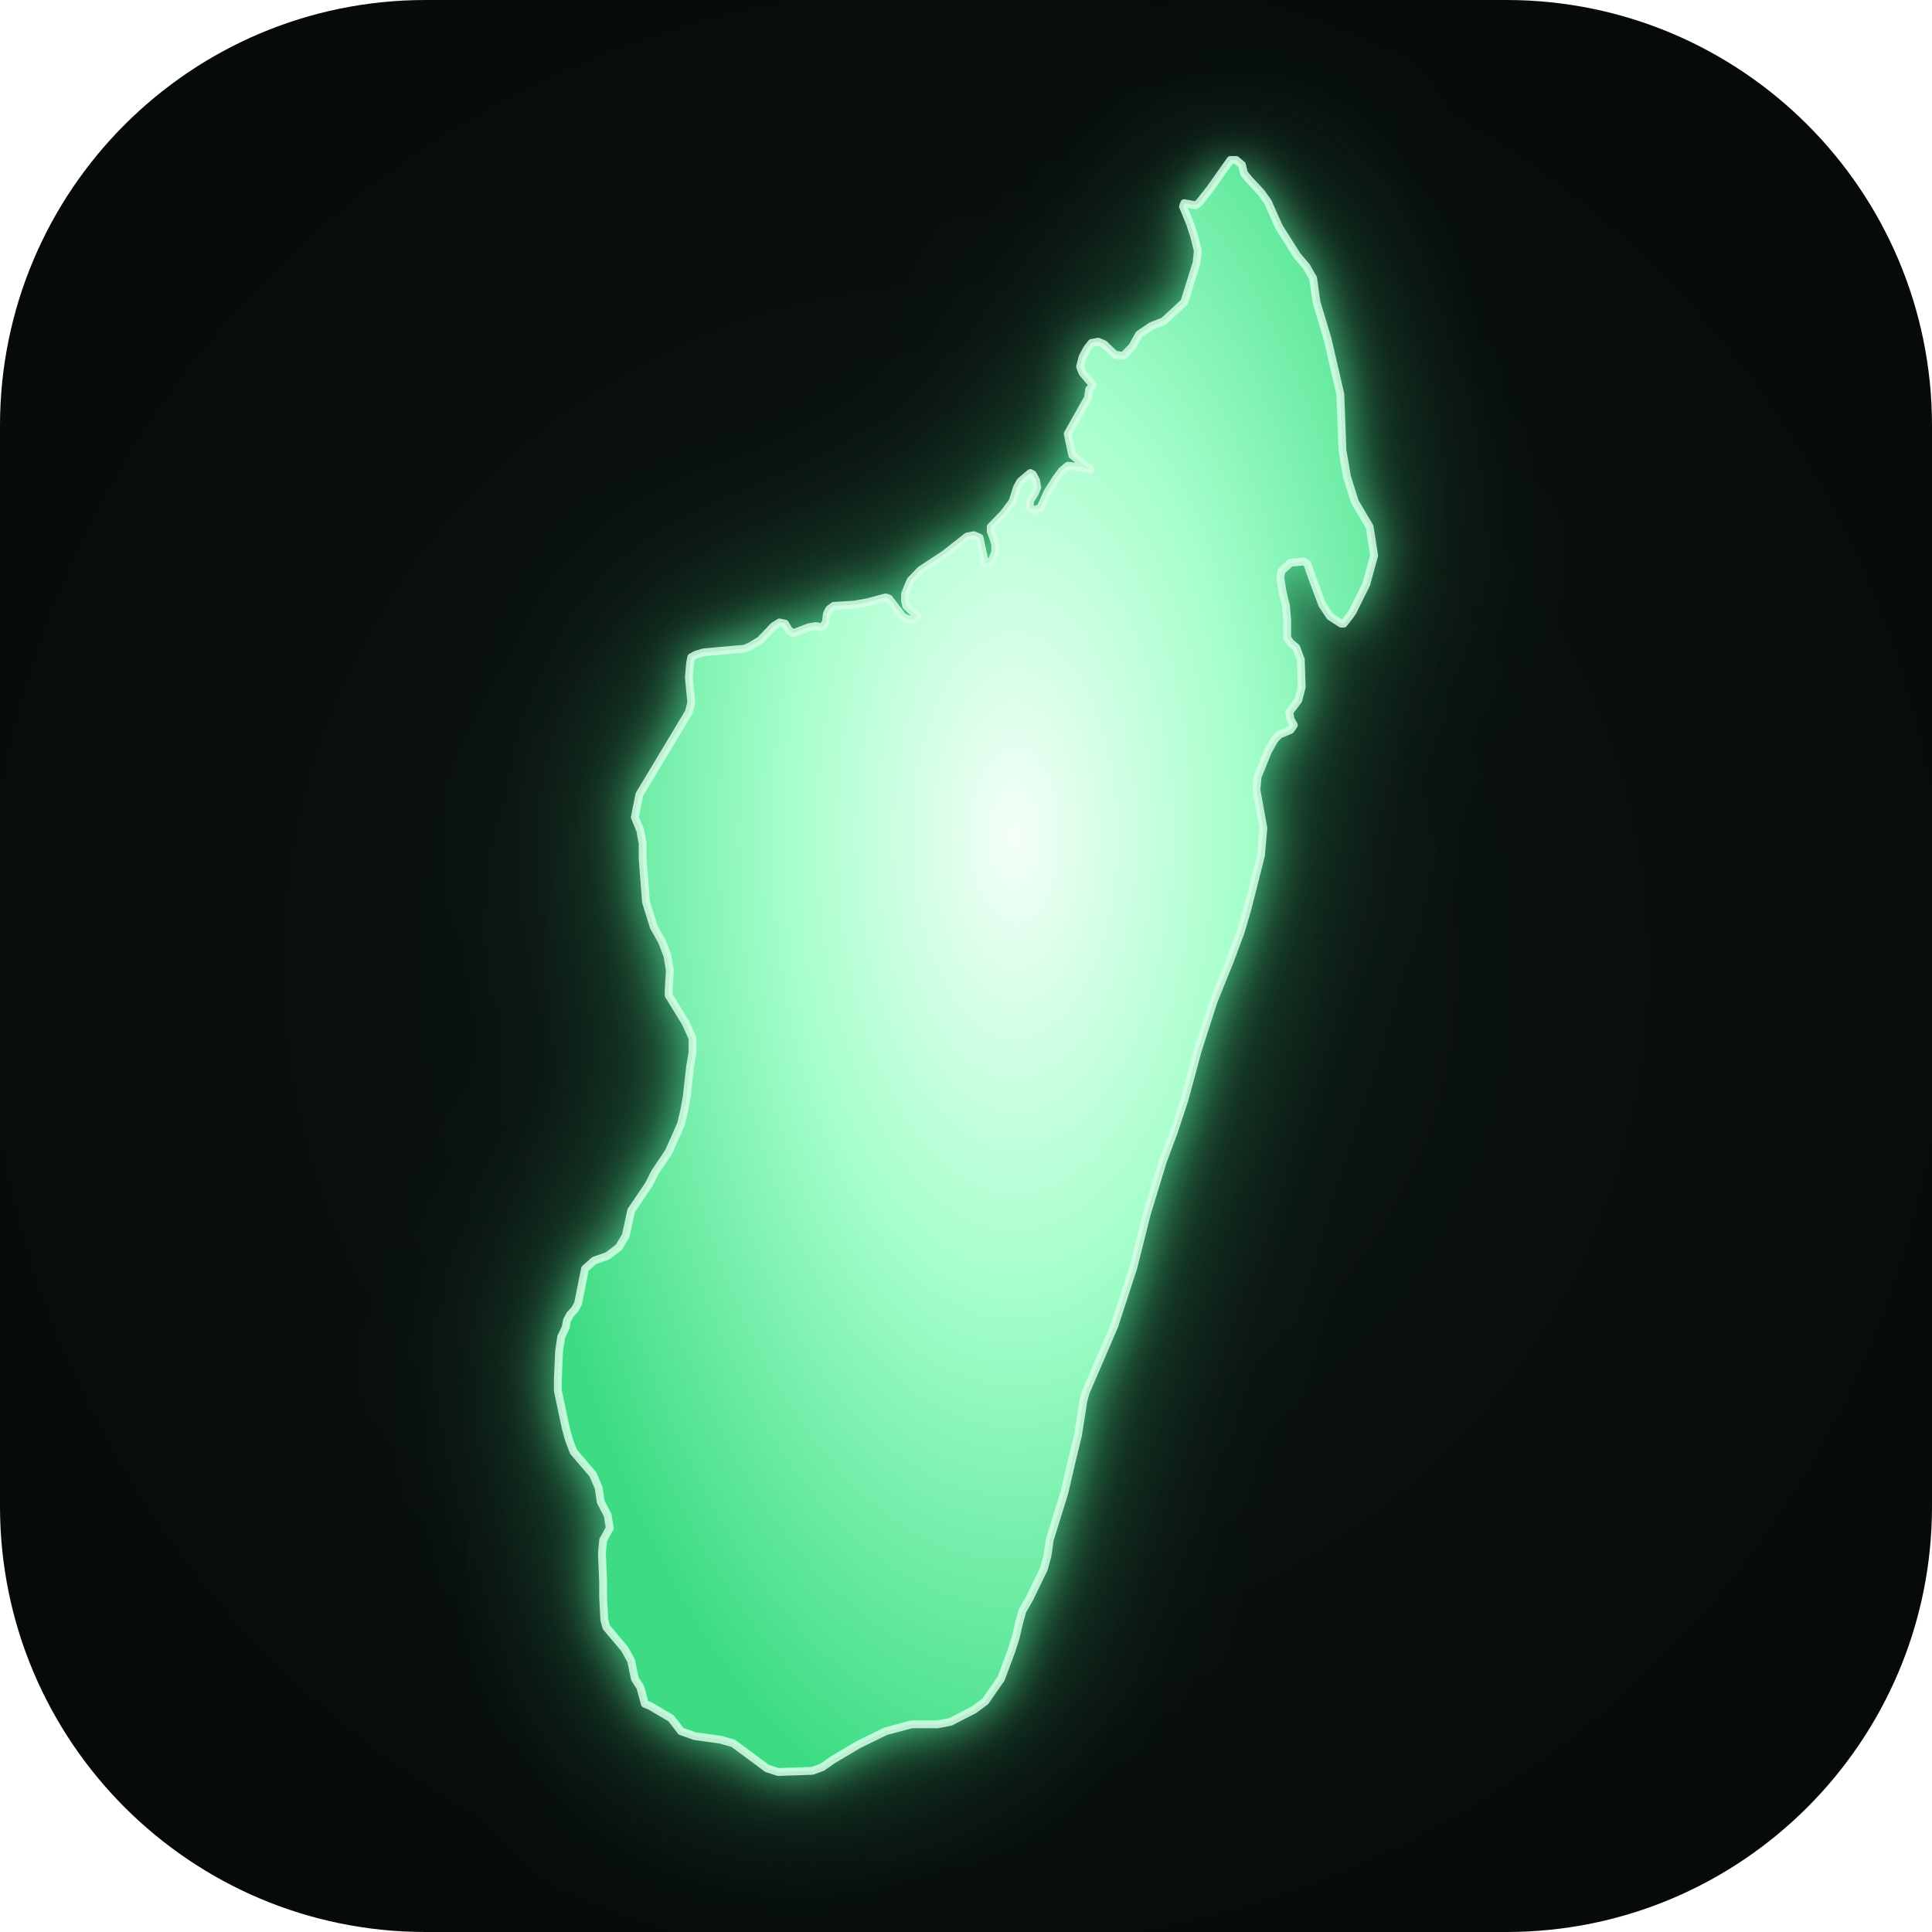
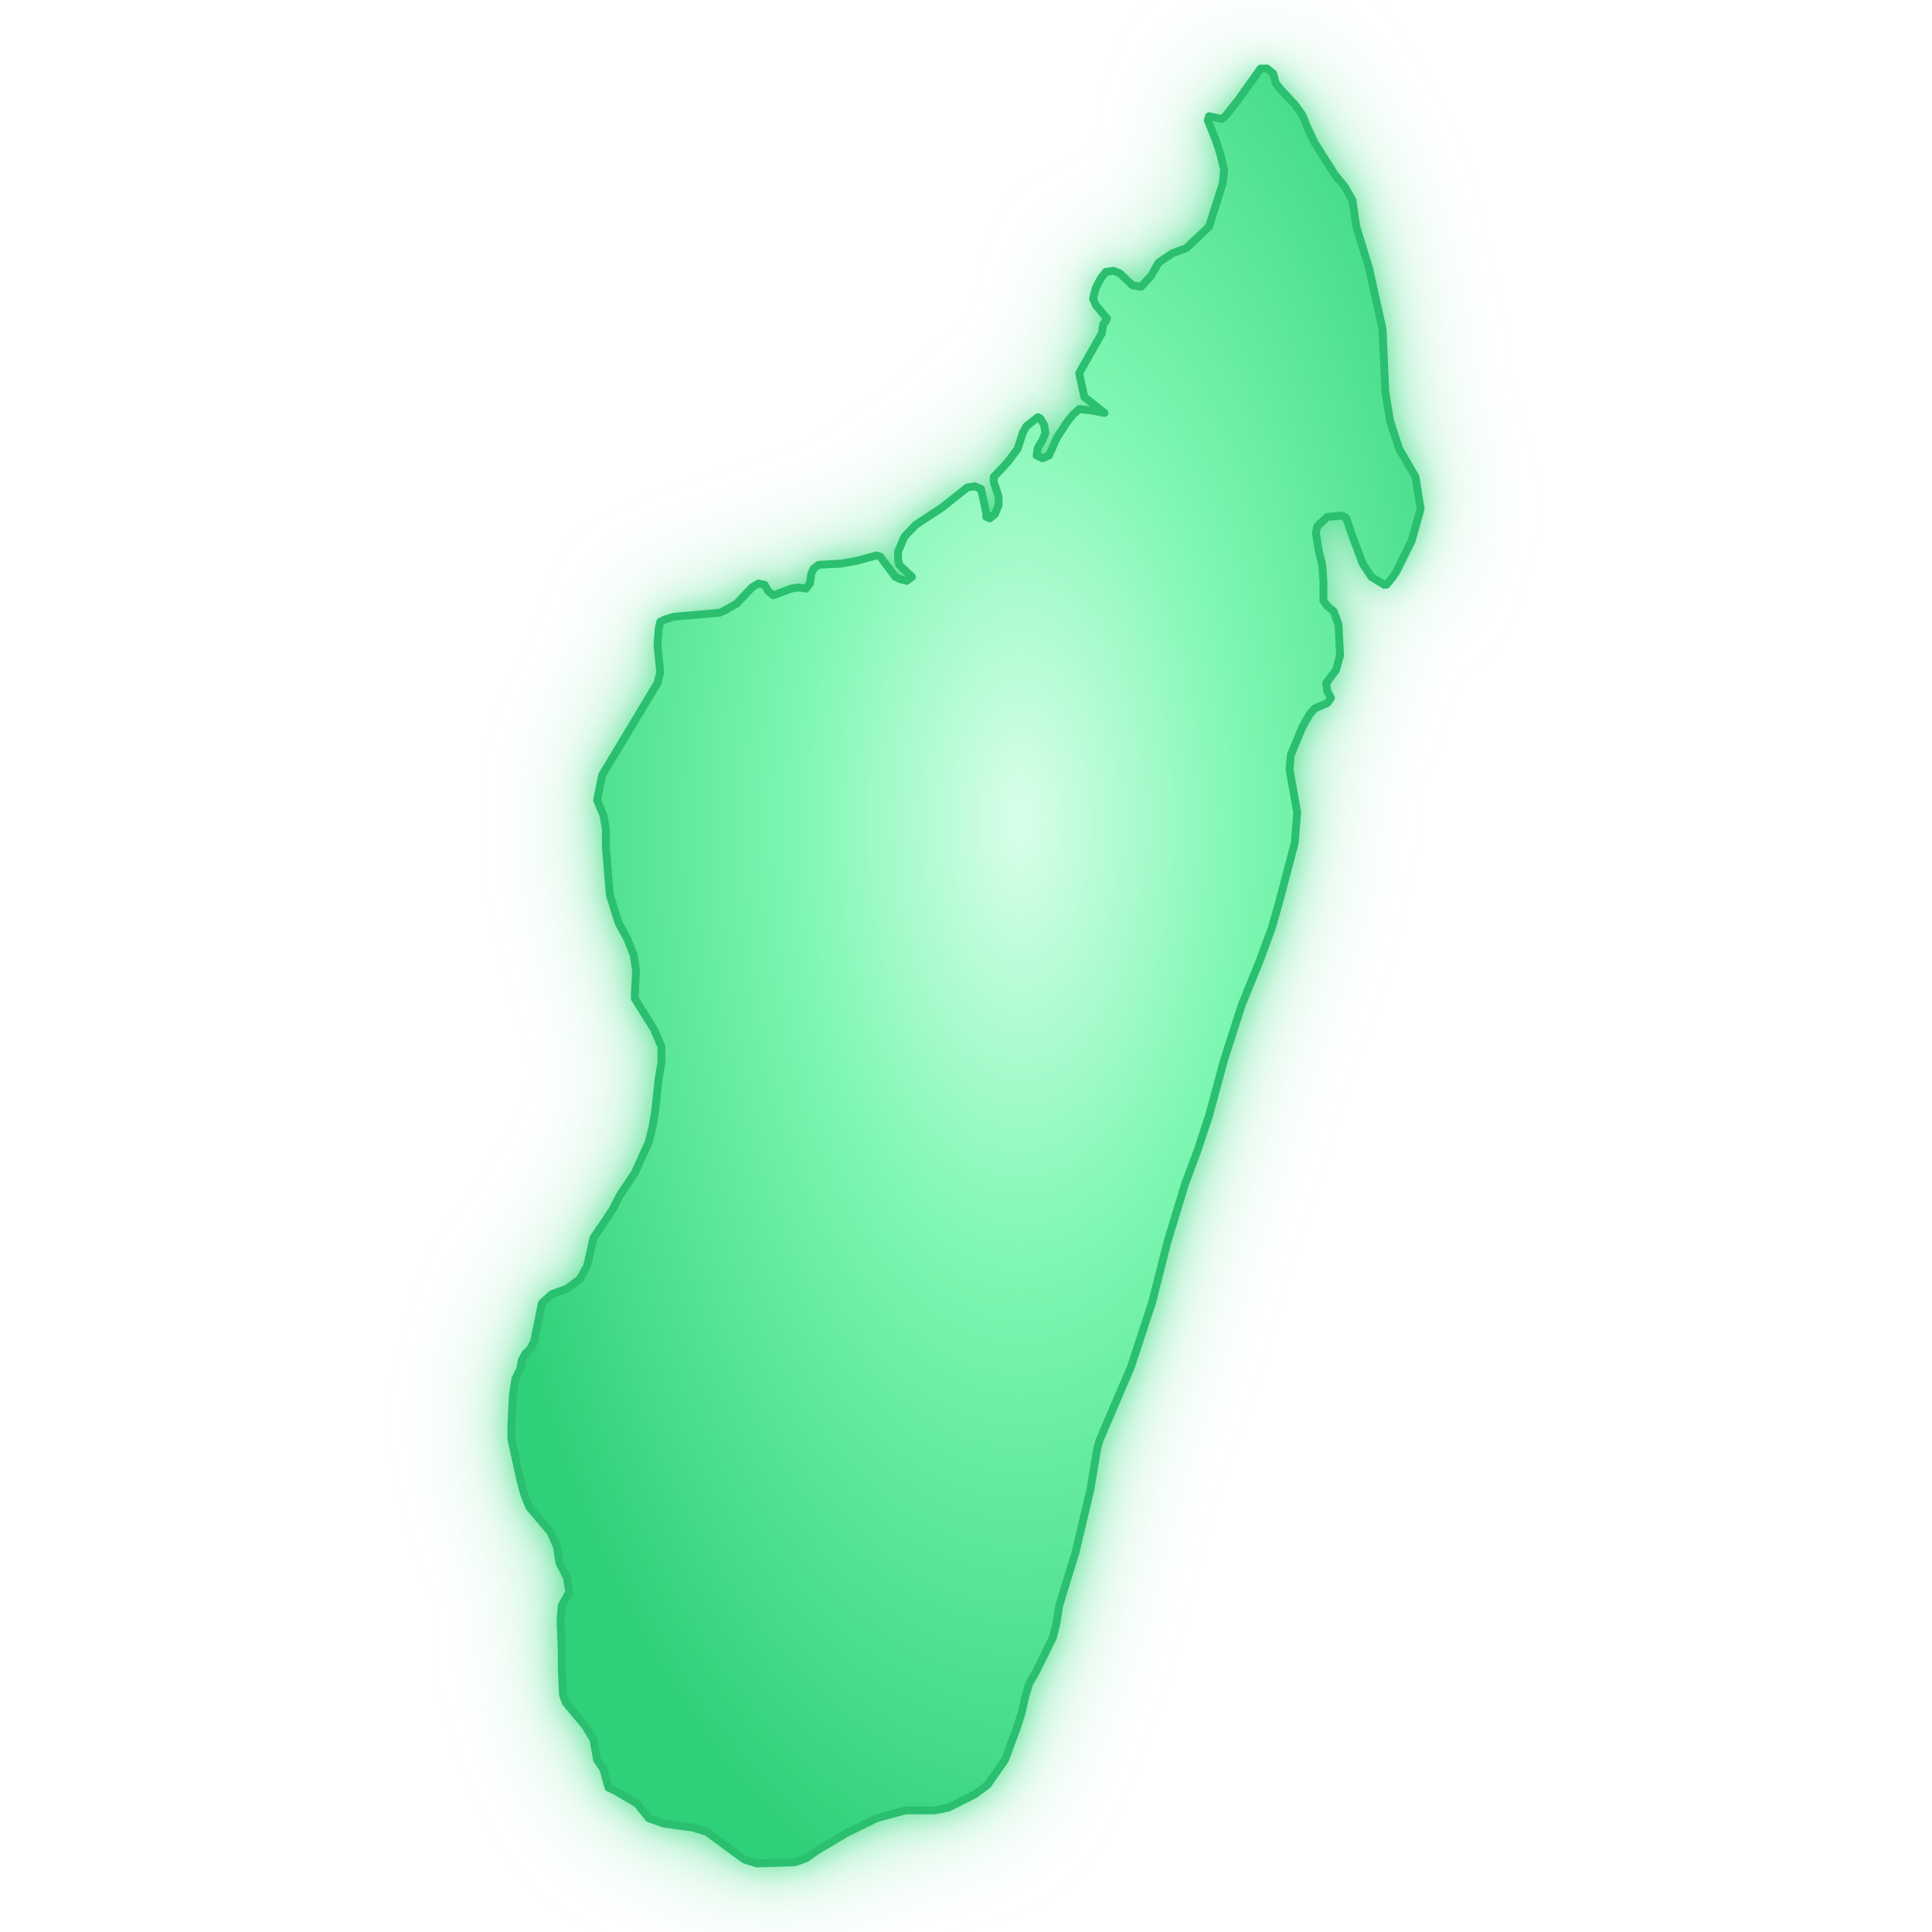
<svg xmlns="http://www.w3.org/2000/svg" viewBox="0 0 64 64" width="64" height="64">
  <defs>
-     <radialGradient id="bg" cx="50%" cy="50%" r="72%">
-       <stop offset="0" stop-color="#0e1a15" />
-       <stop offset=".6" stop-color="#080d0c" />
-       <stop offset="1" stop-color="#05080a" />
-     </radialGradient>
    <radialGradient id="lg" cx="56%" cy="42%" r="62%">
-       <stop offset="0" stop-color="#f4fff8" />
-       <stop offset=".45" stop-color="#a6ffcc" />
-       <stop offset="1" stop-color="#3ddc84" />
+       <stop offset="0" stop-color="#d9ffe9" />
+       <stop offset=".4" stop-color="#7df7b3" />
+       <stop offset="1" stop-color="#2fd07a" />
    </radialGradient>
    <filter id="g1" x="-60%" y="-60%" width="220%" height="220%">
-       <feGaussianBlur stdDeviation="0.82" />
+       <feGaussianBlur stdDeviation="0.54" />
    </filter>
    <filter id="g2" x="-90%" y="-90%" width="280%" height="280%">
-       <feGaussianBlur stdDeviation="2.82" />
+       <feGaussianBlur stdDeviation="1.73" />
    </filter>
  </defs>
-   <rect width="64" height="64" rx="14.1" fill="url(#bg)" />
-   <path d="M42.00 6.69L42.19 7.12L42.37 7.52L42.97 8.47L43.27 8.82L43.50 9.22L43.61 10.01L43.98 11.24L44.40 13.06L44.47 14.92L44.62 15.79L44.88 16.62L45.37 17.45L45.52 18.40L45.26 19.35L44.81 20.26L44.70 20.42L44.51 20.66L44.43 20.66L44.06 20.42L43.80 20.03L43.46 19.12L43.31 18.68L43.20 18.60L42.75 18.64L42.45 18.92L42.41 19.12L42.49 19.63L42.60 20.07L42.64 20.54L42.64 21.13L42.75 21.29L42.94 21.45L43.09 21.85L43.12 22.76L43.01 23.19L42.71 23.59L42.75 23.83L42.86 24.02L42.75 24.18L42.37 24.34L42.22 24.50L42.00 24.89L41.66 25.73L41.62 26.16L41.85 27.43L41.77 28.34L41.33 30.08L41.10 30.87L40.73 31.86L40.20 33.17L39.68 34.79L39.23 36.45L38.89 37.48L38.52 38.47L37.99 40.21L37.54 42.00L36.91 43.93L35.97 46.11L35.89 46.39L35.71 47.54L35.48 48.49L35.26 49.44L34.77 51.02L34.70 51.53L34.58 51.97L34.10 52.96L33.87 53.36L33.76 53.75L33.65 54.23L33.50 54.70L33.16 55.61L32.64 56.36L32.26 56.64L31.48 57.04L31.06 57.12L30.20 57.12L29.34 57.35L28.44 57.79L27.58 58.30L27.24 58.54L26.91 58.66L25.78 58.70L25.41 58.58L24.29 57.75L23.87 57.63L23.01 57.51L22.79 57.43L22.56 57.35L22.23 56.92L21.55 56.52L21.36 56.44L21.29 56.17L21.21 55.89L21.03 55.61L20.91 55.02L20.69 54.62L20.09 53.91L20.02 53.67L19.98 52.92L19.98 52.41L19.94 51.46L19.98 51.02L20.20 50.62L20.13 50.19L19.90 49.75L19.83 49.28L19.64 48.84L19.00 48.09L18.85 47.70L18.74 47.30L18.48 46.07L18.48 45.68L18.52 44.77L18.59 44.29L18.74 43.97L18.78 43.74L18.89 43.54L19.04 43.38L19.15 43.18L19.38 42.03L19.68 41.76L20.13 41.60L20.50 41.32L20.73 40.93L20.91 40.10L21.48 39.26L21.70 38.83L22.15 38.16L22.56 37.24L22.67 36.77L22.75 36.33L22.86 35.34L22.94 34.87L22.94 34.39L22.71 33.88L22.15 32.97L22.15 32.81L22.19 32.14L22.11 31.66L21.93 31.19L21.66 30.71L21.40 29.88L21.29 28.46L21.29 27.94L21.21 27.51L21.03 27.07L21.18 26.32L22.82 23.59L22.90 23.27L22.82 22.44L22.86 21.97L22.90 21.77L23.05 21.69L23.31 21.61L24.66 21.49L24.85 21.41L25.18 21.21L25.63 20.74L25.82 20.62L26.01 20.66L26.12 20.86L26.27 20.98L26.79 20.78L27.02 20.74L27.24 20.78L27.36 20.62L27.39 20.34L27.47 20.18L27.62 20.07L28.29 20.03L28.74 19.95L29.34 19.79L29.45 19.83L29.90 20.42L30.05 20.50L30.24 20.54L30.39 20.42L30.02 20.07L29.98 19.91L29.98 19.67L30.16 19.23L30.50 18.88L31.29 18.36L32.04 17.77L32.26 17.73L32.45 17.81L32.60 18.52L32.60 18.64L32.71 18.68L32.86 18.56L32.97 18.28L32.97 18.05L32.90 17.81L32.82 17.61L32.82 17.45L33.24 17.02L33.54 16.62L33.69 16.15L33.80 15.95L34.13 15.67L34.21 15.71L34.32 15.91L34.36 16.15L34.28 16.34L34.13 16.58L34.10 16.82L34.28 16.90L34.47 16.82L34.70 16.30L35.00 15.83L35.18 15.59L35.37 15.43L35.75 15.47L36.12 15.55L35.52 15.08L35.37 14.37L36.04 13.18L36.08 12.90L36.16 12.82L36.19 12.74L35.86 12.35L35.78 12.15L35.86 11.83L36.01 11.55L36.16 11.36L36.38 11.32L36.57 11.40L36.94 11.75L37.21 11.79L37.51 11.48L37.73 11.08L38.14 10.80L38.55 10.64L39.23 10.01L39.64 8.70L39.68 8.31L39.56 7.83L39.42 7.40L39.19 6.84L39.23 6.73L39.60 6.80L39.71 6.73L40.09 6.25L40.76 5.30L40.95 5.30L41.14 5.46L41.21 5.74L41.36 5.93L41.77 6.37L42.00 6.69Z" fill="#3ddc84" opacity=".55" filter="url(#g2)" />
-   <path d="M42.00 6.69L42.19 7.12L42.37 7.52L42.97 8.47L43.27 8.82L43.50 9.22L43.61 10.01L43.98 11.24L44.40 13.06L44.47 14.92L44.62 15.79L44.88 16.62L45.37 17.45L45.52 18.40L45.26 19.35L44.81 20.26L44.70 20.42L44.51 20.66L44.43 20.66L44.06 20.42L43.80 20.03L43.46 19.12L43.31 18.68L43.20 18.60L42.75 18.64L42.45 18.92L42.41 19.12L42.49 19.63L42.60 20.07L42.64 20.54L42.64 21.13L42.75 21.29L42.94 21.45L43.09 21.85L43.12 22.76L43.01 23.19L42.71 23.59L42.75 23.83L42.86 24.02L42.75 24.18L42.37 24.34L42.22 24.50L42.00 24.89L41.66 25.73L41.62 26.16L41.85 27.43L41.77 28.34L41.33 30.08L41.10 30.87L40.73 31.86L40.20 33.17L39.68 34.79L39.23 36.45L38.89 37.48L38.52 38.47L37.99 40.21L37.54 42.00L36.91 43.93L35.97 46.11L35.89 46.39L35.71 47.54L35.48 48.49L35.26 49.44L34.77 51.02L34.70 51.53L34.58 51.97L34.10 52.96L33.87 53.36L33.76 53.75L33.65 54.23L33.50 54.70L33.16 55.61L32.64 56.36L32.26 56.64L31.48 57.04L31.06 57.12L30.20 57.12L29.34 57.35L28.44 57.79L27.58 58.30L27.24 58.54L26.91 58.66L25.78 58.70L25.41 58.58L24.29 57.75L23.87 57.63L23.01 57.51L22.79 57.43L22.56 57.35L22.23 56.92L21.55 56.52L21.36 56.44L21.29 56.17L21.21 55.89L21.03 55.61L20.91 55.02L20.69 54.62L20.09 53.91L20.02 53.67L19.98 52.92L19.98 52.41L19.94 51.46L19.98 51.02L20.20 50.62L20.13 50.19L19.90 49.75L19.83 49.28L19.64 48.84L19.00 48.09L18.85 47.70L18.74 47.30L18.48 46.07L18.48 45.68L18.52 44.77L18.59 44.29L18.74 43.97L18.78 43.74L18.89 43.54L19.04 43.38L19.15 43.18L19.38 42.03L19.68 41.76L20.13 41.60L20.50 41.32L20.73 40.93L20.91 40.10L21.48 39.26L21.70 38.83L22.15 38.16L22.56 37.24L22.67 36.77L22.75 36.33L22.86 35.34L22.94 34.87L22.94 34.39L22.71 33.88L22.15 32.97L22.15 32.81L22.19 32.14L22.11 31.66L21.93 31.19L21.66 30.71L21.40 29.88L21.29 28.46L21.29 27.94L21.21 27.51L21.03 27.07L21.18 26.32L22.82 23.59L22.90 23.27L22.82 22.44L22.86 21.97L22.90 21.77L23.05 21.69L23.31 21.61L24.66 21.49L24.85 21.41L25.18 21.21L25.63 20.74L25.82 20.62L26.01 20.66L26.12 20.86L26.27 20.98L26.79 20.78L27.02 20.74L27.24 20.78L27.36 20.62L27.39 20.34L27.47 20.18L27.62 20.07L28.29 20.03L28.74 19.95L29.34 19.79L29.45 19.83L29.90 20.42L30.05 20.50L30.24 20.54L30.39 20.42L30.02 20.07L29.98 19.91L29.98 19.67L30.16 19.23L30.50 18.88L31.29 18.36L32.04 17.77L32.26 17.73L32.45 17.81L32.60 18.52L32.60 18.64L32.71 18.68L32.86 18.56L32.97 18.28L32.97 18.05L32.90 17.81L32.82 17.61L32.82 17.45L33.24 17.02L33.54 16.62L33.69 16.15L33.80 15.95L34.13 15.67L34.21 15.71L34.32 15.91L34.36 16.15L34.28 16.34L34.13 16.58L34.10 16.82L34.28 16.90L34.47 16.82L34.70 16.30L35.00 15.83L35.18 15.59L35.37 15.43L35.75 15.47L36.12 15.55L35.52 15.08L35.37 14.37L36.04 13.18L36.08 12.90L36.16 12.82L36.19 12.74L35.86 12.35L35.78 12.15L35.86 11.83L36.01 11.55L36.16 11.36L36.38 11.32L36.57 11.40L36.94 11.75L37.21 11.79L37.51 11.48L37.73 11.08L38.14 10.80L38.55 10.64L39.23 10.01L39.64 8.70L39.68 8.31L39.56 7.83L39.42 7.40L39.19 6.84L39.23 6.73L39.60 6.80L39.71 6.73L40.09 6.25L40.76 5.30L40.95 5.30L41.14 5.46L41.21 5.74L41.36 5.93L41.77 6.37L42.00 6.69Z" fill="#5cf0a0" opacity=".9" filter="url(#g1)" />
-   <path d="M42.00 6.69L42.19 7.12L42.37 7.52L42.97 8.47L43.27 8.82L43.50 9.22L43.61 10.01L43.98 11.24L44.40 13.06L44.47 14.92L44.62 15.79L44.88 16.62L45.37 17.45L45.52 18.40L45.26 19.35L44.81 20.26L44.70 20.42L44.51 20.66L44.43 20.66L44.06 20.42L43.80 20.03L43.46 19.12L43.31 18.68L43.20 18.60L42.75 18.64L42.45 18.92L42.41 19.12L42.49 19.63L42.60 20.07L42.64 20.54L42.64 21.13L42.75 21.29L42.94 21.45L43.09 21.85L43.12 22.76L43.01 23.19L42.71 23.59L42.75 23.83L42.86 24.02L42.75 24.18L42.37 24.34L42.22 24.50L42.00 24.89L41.66 25.73L41.62 26.16L41.85 27.43L41.77 28.34L41.33 30.08L41.10 30.87L40.73 31.86L40.20 33.17L39.68 34.79L39.23 36.45L38.89 37.48L38.52 38.47L37.99 40.21L37.54 42.00L36.91 43.93L35.97 46.11L35.89 46.39L35.71 47.54L35.48 48.49L35.26 49.44L34.77 51.02L34.70 51.53L34.58 51.97L34.10 52.96L33.87 53.36L33.76 53.75L33.65 54.23L33.50 54.70L33.16 55.61L32.64 56.36L32.26 56.64L31.48 57.04L31.06 57.12L30.20 57.12L29.34 57.35L28.44 57.79L27.58 58.30L27.24 58.54L26.91 58.66L25.78 58.70L25.41 58.58L24.29 57.75L23.87 57.63L23.01 57.51L22.79 57.43L22.56 57.35L22.23 56.92L21.55 56.52L21.36 56.44L21.29 56.17L21.21 55.89L21.03 55.61L20.91 55.02L20.69 54.62L20.09 53.91L20.02 53.67L19.98 52.92L19.98 52.41L19.94 51.46L19.98 51.02L20.20 50.62L20.13 50.19L19.90 49.75L19.83 49.28L19.64 48.84L19.00 48.09L18.85 47.70L18.74 47.30L18.48 46.07L18.48 45.68L18.52 44.77L18.59 44.29L18.74 43.97L18.78 43.74L18.89 43.54L19.04 43.38L19.15 43.18L19.38 42.03L19.68 41.76L20.13 41.60L20.50 41.32L20.73 40.93L20.91 40.10L21.48 39.26L21.70 38.83L22.15 38.16L22.56 37.24L22.67 36.77L22.75 36.33L22.86 35.34L22.94 34.87L22.94 34.39L22.71 33.88L22.15 32.97L22.15 32.81L22.19 32.14L22.11 31.66L21.93 31.19L21.66 30.71L21.40 29.88L21.29 28.46L21.29 27.94L21.21 27.51L21.03 27.07L21.18 26.32L22.82 23.59L22.90 23.27L22.82 22.44L22.86 21.97L22.90 21.77L23.05 21.69L23.31 21.61L24.66 21.49L24.85 21.41L25.18 21.21L25.63 20.74L25.82 20.62L26.01 20.66L26.12 20.86L26.27 20.98L26.79 20.78L27.02 20.74L27.24 20.78L27.36 20.62L27.39 20.34L27.47 20.18L27.62 20.07L28.29 20.03L28.74 19.95L29.34 19.79L29.45 19.83L29.90 20.42L30.05 20.50L30.24 20.54L30.39 20.42L30.02 20.07L29.98 19.91L29.98 19.67L30.16 19.23L30.50 18.88L31.29 18.36L32.04 17.77L32.26 17.73L32.45 17.81L32.60 18.52L32.60 18.64L32.71 18.68L32.86 18.56L32.97 18.28L32.97 18.05L32.90 17.81L32.82 17.61L32.82 17.45L33.24 17.02L33.54 16.62L33.69 16.15L33.80 15.95L34.13 15.67L34.21 15.71L34.32 15.91L34.36 16.15L34.28 16.34L34.13 16.58L34.10 16.82L34.28 16.90L34.47 16.82L34.70 16.30L35.00 15.83L35.18 15.59L35.37 15.43L35.75 15.47L36.12 15.55L35.52 15.08L35.37 14.37L36.04 13.18L36.08 12.90L36.16 12.82L36.19 12.74L35.86 12.35L35.78 12.15L35.86 11.83L36.01 11.55L36.16 11.36L36.38 11.32L36.57 11.40L36.94 11.75L37.21 11.79L37.51 11.48L37.73 11.08L38.14 10.80L38.55 10.64L39.23 10.01L39.64 8.70L39.68 8.31L39.56 7.83L39.42 7.40L39.19 6.84L39.23 6.73L39.60 6.80L39.71 6.73L40.09 6.25L40.76 5.30L40.95 5.30L41.14 5.46L41.21 5.74L41.36 5.93L41.77 6.37L42.00 6.69Z" fill="url(#lg)" stroke="#d6ffe8" stroke-opacity=".85" stroke-width="0.26" stroke-linejoin="round" />
+   <path d="M43.14 3.81L43.34 4.29L43.55 4.73L44.22 5.79L44.55 6.19L44.80 6.63L44.93 7.51L45.35 8.88L45.80 10.91L45.89 12.98L46.05 13.95L46.35 14.87L46.89 15.80L47.06 16.86L46.76 17.92L46.26 18.93L46.14 19.11L45.93 19.37L45.85 19.37L45.43 19.11L45.14 18.67L44.76 17.65L44.60 17.17L44.47 17.08L43.97 17.12L43.64 17.43L43.59 17.65L43.68 18.22L43.80 18.71L43.84 19.24L43.84 19.90L43.97 20.08L44.18 20.25L44.34 20.69L44.39 21.71L44.26 22.19L43.93 22.63L43.97 22.90L44.09 23.12L43.97 23.29L43.55 23.47L43.39 23.65L43.14 24.09L42.76 25.01L42.72 25.50L42.97 26.91L42.89 27.92L42.38 29.86L42.13 30.74L41.72 31.85L41.13 33.30L40.55 35.11L40.05 36.96L39.67 38.11L39.26 39.21L38.67 41.15L38.17 43.13L37.46 45.29L36.42 47.72L36.34 48.02L36.13 49.30L35.88 50.36L35.63 51.42L35.09 53.18L35.00 53.75L34.88 54.24L34.34 55.34L34.09 55.78L33.96 56.22L33.84 56.75L33.67 57.28L33.29 58.30L32.71 59.13L32.29 59.44L31.42 59.88L30.96 59.97L30.00 59.97L29.04 60.23L28.04 60.72L27.08 61.29L26.70 61.56L26.33 61.69L25.08 61.73L24.66 61.60L23.41 60.68L22.95 60.54L21.99 60.41L21.74 60.32L21.49 60.23L21.11 59.75L20.36 59.31L20.16 59.22L20.07 58.91L19.99 58.60L19.78 58.30L19.66 57.63L19.40 57.19L18.74 56.40L18.65 56.14L18.61 55.30L18.61 54.72L18.57 53.67L18.61 53.18L18.86 52.74L18.78 52.26L18.53 51.77L18.45 51.24L18.24 50.76L17.53 49.92L17.36 49.48L17.24 49.04L16.94 47.67L16.94 47.23L16.99 46.22L17.07 45.69L17.24 45.33L17.28 45.07L17.40 44.85L17.57 44.67L17.69 44.45L17.95 43.17L18.28 42.87L18.78 42.69L19.20 42.38L19.45 41.94L19.66 41.01L20.28 40.09L20.53 39.60L21.03 38.85L21.49 37.84L21.62 37.31L21.70 36.83L21.82 35.72L21.91 35.20L21.91 34.67L21.66 34.09L21.03 33.08L21.03 32.90L21.07 32.15L20.99 31.63L20.78 31.10L20.49 30.57L20.20 29.64L20.07 28.05L20.07 27.48L19.99 27.00L19.78 26.51L19.95 25.67L21.78 22.63L21.87 22.28L21.78 21.35L21.82 20.83L21.87 20.60L22.03 20.52L22.32 20.43L23.83 20.30L24.03 20.21L24.41 19.99L24.91 19.46L25.12 19.33L25.33 19.37L25.45 19.59L25.62 19.72L26.20 19.50L26.45 19.46L26.70 19.50L26.83 19.33L26.87 19.02L26.95 18.84L27.12 18.71L27.87 18.67L28.37 18.58L29.04 18.40L29.16 18.44L29.66 19.11L29.83 19.19L30.04 19.24L30.21 19.11L29.79 18.71L29.75 18.53L29.75 18.27L29.96 17.78L30.33 17.39L31.21 16.81L32.04 16.15L32.29 16.11L32.50 16.20L32.67 16.99L32.67 17.12L32.79 17.17L32.96 17.03L33.08 16.73L33.08 16.46L33.00 16.20L32.92 15.98L32.92 15.80L33.38 15.31L33.71 14.87L33.88 14.34L34.00 14.12L34.38 13.82L34.46 13.86L34.59 14.08L34.63 14.34L34.54 14.57L34.38 14.83L34.34 15.09L34.54 15.18L34.75 15.09L35.00 14.52L35.34 13.99L35.55 13.73L35.75 13.55L36.17 13.60L36.59 13.68L35.92 13.15L35.75 12.36L36.50 11.04L36.55 10.73L36.63 10.64L36.67 10.55L36.30 10.11L36.21 9.89L36.30 9.54L36.46 9.23L36.63 9.01L36.88 8.97L37.09 9.05L37.51 9.45L37.80 9.50L38.13 9.14L38.38 8.70L38.84 8.39L39.30 8.22L40.05 7.51L40.51 6.06L40.55 5.62L40.42 5.09L40.26 4.60L40.01 3.99L40.05 3.85L40.47 3.94L40.59 3.85L41.01 3.32L41.76 2.27L41.97 2.27L42.18 2.44L42.26 2.75L42.43 2.97L42.89 3.46L43.14 3.81Z" fill="#3ddc84" opacity=".6" filter="url(#g2)" />
+   <path d="M43.14 3.81L43.34 4.29L43.55 4.73L44.22 5.79L44.55 6.19L44.80 6.63L44.93 7.51L45.35 8.88L45.80 10.91L45.89 12.98L46.05 13.95L46.35 14.87L46.89 15.80L47.06 16.86L46.76 17.92L46.26 18.93L46.14 19.11L45.93 19.37L45.85 19.37L45.43 19.11L45.14 18.67L44.76 17.65L44.60 17.17L44.47 17.08L43.97 17.12L43.64 17.43L43.59 17.65L43.68 18.22L43.80 18.71L43.84 19.24L43.84 19.90L43.97 20.08L44.18 20.25L44.34 20.69L44.39 21.71L44.26 22.19L43.93 22.63L43.97 22.90L44.09 23.12L43.97 23.29L43.55 23.47L43.39 23.65L43.14 24.09L42.76 25.01L42.72 25.50L42.97 26.91L42.89 27.92L42.38 29.86L42.13 30.74L41.72 31.85L41.13 33.30L40.55 35.11L40.05 36.96L39.67 38.11L39.26 39.21L38.67 41.15L38.17 43.13L37.46 45.29L36.42 47.72L36.34 48.02L36.13 49.30L35.88 50.36L35.63 51.42L35.09 53.18L35.00 53.75L34.88 54.24L34.34 55.34L34.09 55.78L33.96 56.22L33.84 56.75L33.67 57.28L33.29 58.30L32.71 59.13L32.29 59.44L31.42 59.88L30.96 59.97L30.00 59.97L29.04 60.23L28.04 60.72L27.08 61.29L26.70 61.56L26.33 61.69L25.08 61.73L24.66 61.60L23.41 60.68L22.95 60.54L21.99 60.41L21.74 60.32L21.49 60.23L21.11 59.75L20.36 59.31L20.16 59.22L20.07 58.91L19.99 58.60L19.78 58.30L19.66 57.63L19.40 57.19L18.74 56.40L18.65 56.14L18.61 55.30L18.61 54.72L18.57 53.67L18.61 53.18L18.86 52.74L18.78 52.26L18.53 51.77L18.45 51.24L18.24 50.76L17.53 49.92L17.36 49.48L17.24 49.04L16.94 47.67L16.94 47.23L16.99 46.22L17.07 45.69L17.24 45.33L17.28 45.07L17.40 44.85L17.57 44.67L17.69 44.45L17.95 43.17L18.28 42.87L18.78 42.69L19.20 42.38L19.45 41.94L19.66 41.01L20.28 40.09L20.53 39.60L21.03 38.85L21.49 37.84L21.62 37.31L21.70 36.83L21.82 35.72L21.91 35.20L21.91 34.67L21.66 34.09L21.03 33.08L21.03 32.90L21.07 32.15L20.99 31.63L20.78 31.10L20.49 30.57L20.20 29.64L20.07 28.05L20.07 27.48L19.99 27.00L19.78 26.51L19.95 25.67L21.78 22.63L21.87 22.28L21.78 21.35L21.82 20.83L21.87 20.60L22.03 20.52L22.32 20.43L23.83 20.30L24.03 20.21L24.41 19.99L24.91 19.46L25.12 19.33L25.33 19.37L25.45 19.59L25.62 19.72L26.20 19.50L26.45 19.46L26.70 19.50L26.83 19.33L26.87 19.02L26.95 18.84L27.12 18.71L27.87 18.67L28.37 18.58L29.04 18.40L29.16 18.44L29.66 19.11L29.83 19.19L30.04 19.24L30.21 19.11L29.79 18.71L29.75 18.53L29.75 18.27L29.96 17.78L30.33 17.39L31.21 16.81L32.04 16.15L32.29 16.11L32.50 16.20L32.67 16.99L32.67 17.12L32.79 17.17L32.96 17.03L33.08 16.73L33.08 16.46L33.00 16.20L32.92 15.98L32.92 15.80L33.38 15.31L33.71 14.87L33.88 14.34L34.00 14.12L34.38 13.82L34.46 13.86L34.59 14.08L34.63 14.34L34.54 14.57L34.38 14.83L34.34 15.09L34.54 15.18L34.75 15.09L35.00 14.52L35.34 13.99L35.55 13.73L35.75 13.55L36.17 13.60L36.59 13.68L35.92 13.15L35.75 12.36L36.50 11.04L36.55 10.73L36.63 10.64L36.67 10.55L36.30 10.11L36.21 9.89L36.30 9.54L36.46 9.23L36.63 9.01L36.88 8.97L37.09 9.05L37.51 9.45L37.80 9.50L38.13 9.14L38.38 8.70L38.84 8.39L39.30 8.22L40.05 7.51L40.51 6.06L40.55 5.62L40.42 5.09L40.26 4.60L40.01 3.99L40.05 3.85L40.47 3.94L40.59 3.85L41.01 3.32L41.76 2.27L41.97 2.27L42.18 2.44L42.26 2.75L42.43 2.97L42.89 3.46L43.14 3.81Z" fill="#3ddc84" opacity=".9" filter="url(#g1)" />
+   <path d="M43.14 3.81L43.34 4.29L43.55 4.73L44.22 5.79L44.55 6.19L44.80 6.63L44.93 7.51L45.35 8.88L45.80 10.91L45.89 12.98L46.05 13.95L46.35 14.87L46.89 15.80L47.06 16.86L46.76 17.92L46.26 18.93L46.14 19.11L45.93 19.37L45.85 19.37L45.43 19.11L45.14 18.67L44.76 17.65L44.60 17.17L44.47 17.08L43.97 17.12L43.64 17.43L43.59 17.65L43.68 18.22L43.80 18.71L43.84 19.24L43.84 19.90L43.97 20.08L44.18 20.25L44.34 20.69L44.39 21.71L44.26 22.19L43.93 22.63L43.97 22.90L44.09 23.12L43.97 23.29L43.55 23.47L43.39 23.65L43.14 24.09L42.76 25.01L42.72 25.50L42.97 26.91L42.89 27.92L42.38 29.86L42.13 30.74L41.72 31.85L41.13 33.30L40.55 35.11L40.05 36.96L39.67 38.11L39.26 39.21L38.67 41.15L38.17 43.13L37.46 45.29L36.42 47.72L36.34 48.02L36.13 49.30L35.88 50.36L35.63 51.42L35.09 53.18L35.00 53.75L34.88 54.24L34.34 55.34L34.09 55.78L33.96 56.22L33.84 56.75L33.67 57.28L33.29 58.30L32.71 59.13L32.29 59.44L31.42 59.88L30.96 59.97L30.00 59.97L29.04 60.23L28.04 60.72L27.08 61.29L26.70 61.56L26.33 61.69L25.08 61.73L24.66 61.60L23.41 60.68L22.95 60.54L21.99 60.41L21.74 60.32L21.49 60.23L21.11 59.75L20.36 59.31L20.16 59.22L20.07 58.91L19.99 58.60L19.78 58.30L19.66 57.63L19.40 57.19L18.74 56.40L18.65 56.14L18.61 55.30L18.61 54.72L18.57 53.67L18.61 53.18L18.86 52.74L18.78 52.26L18.53 51.77L18.45 51.24L18.24 50.76L17.53 49.92L17.36 49.48L17.24 49.04L16.94 47.67L16.94 47.23L16.99 46.22L17.07 45.69L17.24 45.33L17.28 45.07L17.40 44.85L17.57 44.67L17.69 44.45L17.95 43.17L18.28 42.87L18.78 42.69L19.20 42.38L19.45 41.94L19.66 41.01L20.28 40.09L20.53 39.60L21.03 38.85L21.49 37.84L21.62 37.31L21.70 36.83L21.82 35.72L21.91 35.20L21.91 34.67L21.66 34.09L21.03 33.08L21.03 32.90L21.07 32.15L20.99 31.63L20.78 31.10L20.49 30.57L20.20 29.64L20.07 28.05L20.07 27.48L19.99 27.00L19.78 26.51L19.95 25.67L21.78 22.63L21.87 22.28L21.78 21.35L21.82 20.83L21.87 20.60L22.03 20.52L22.32 20.43L23.83 20.30L24.03 20.21L24.41 19.99L24.91 19.46L25.12 19.33L25.33 19.37L25.45 19.59L25.62 19.72L26.20 19.50L26.45 19.46L26.70 19.50L26.83 19.33L26.87 19.02L26.95 18.84L27.12 18.71L27.87 18.67L28.37 18.58L29.04 18.40L29.16 18.44L29.66 19.11L29.83 19.19L30.04 19.24L30.21 19.11L29.79 18.71L29.75 18.53L29.75 18.27L29.96 17.78L30.33 17.39L31.21 16.81L32.04 16.15L32.29 16.11L32.50 16.20L32.67 16.99L32.67 17.12L32.79 17.17L32.96 17.03L33.08 16.73L33.08 16.46L33.00 16.20L32.92 15.98L32.92 15.80L33.38 15.31L33.71 14.87L33.88 14.34L34.00 14.12L34.38 13.82L34.46 13.86L34.59 14.08L34.63 14.34L34.54 14.57L34.38 14.83L34.34 15.09L34.54 15.18L34.75 15.09L35.00 14.52L35.34 13.99L35.55 13.73L35.75 13.55L36.17 13.60L36.59 13.68L35.92 13.15L35.75 12.36L36.50 11.04L36.55 10.73L36.63 10.64L36.67 10.55L36.30 10.11L36.21 9.89L36.30 9.54L36.46 9.23L36.63 9.01L36.88 8.97L37.09 9.05L37.51 9.45L37.80 9.50L38.13 9.14L38.38 8.70L38.84 8.39L39.30 8.22L40.05 7.51L40.51 6.06L40.55 5.62L40.42 5.09L40.26 4.60L40.01 3.99L40.05 3.85L40.47 3.94L40.59 3.85L41.01 3.32L41.76 2.27L41.97 2.27L42.18 2.44L42.26 2.75L42.43 2.97L42.89 3.46L43.14 3.81Z" fill="url(#lg)" stroke="#2bbf70" stroke-width="0.26" stroke-linejoin="round" />
</svg>
